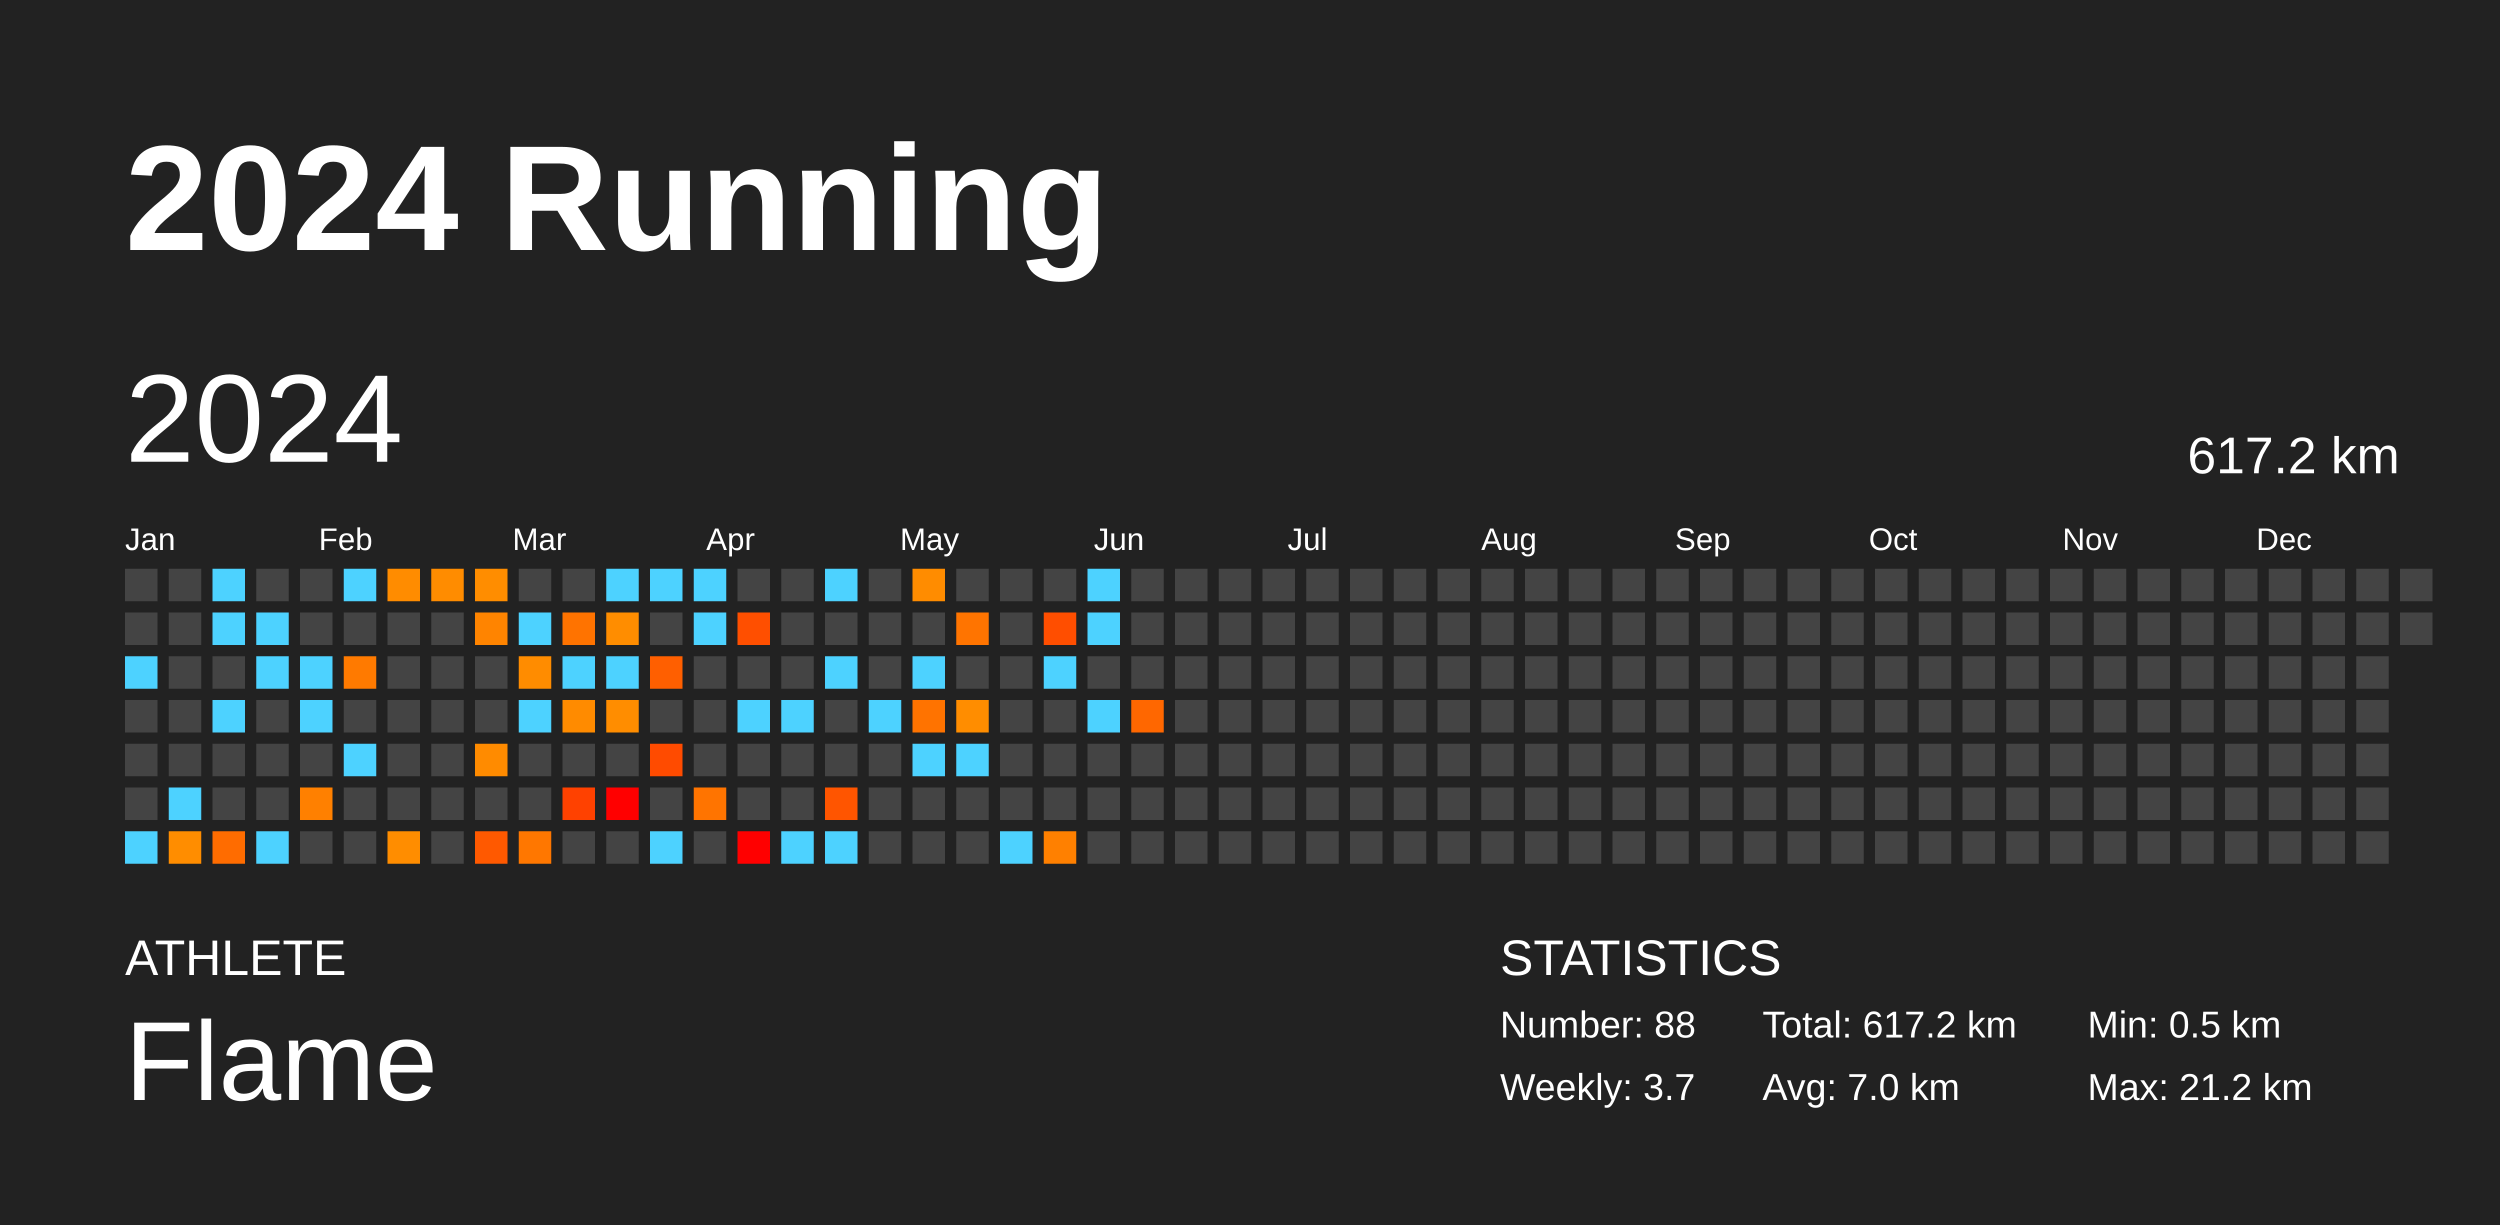
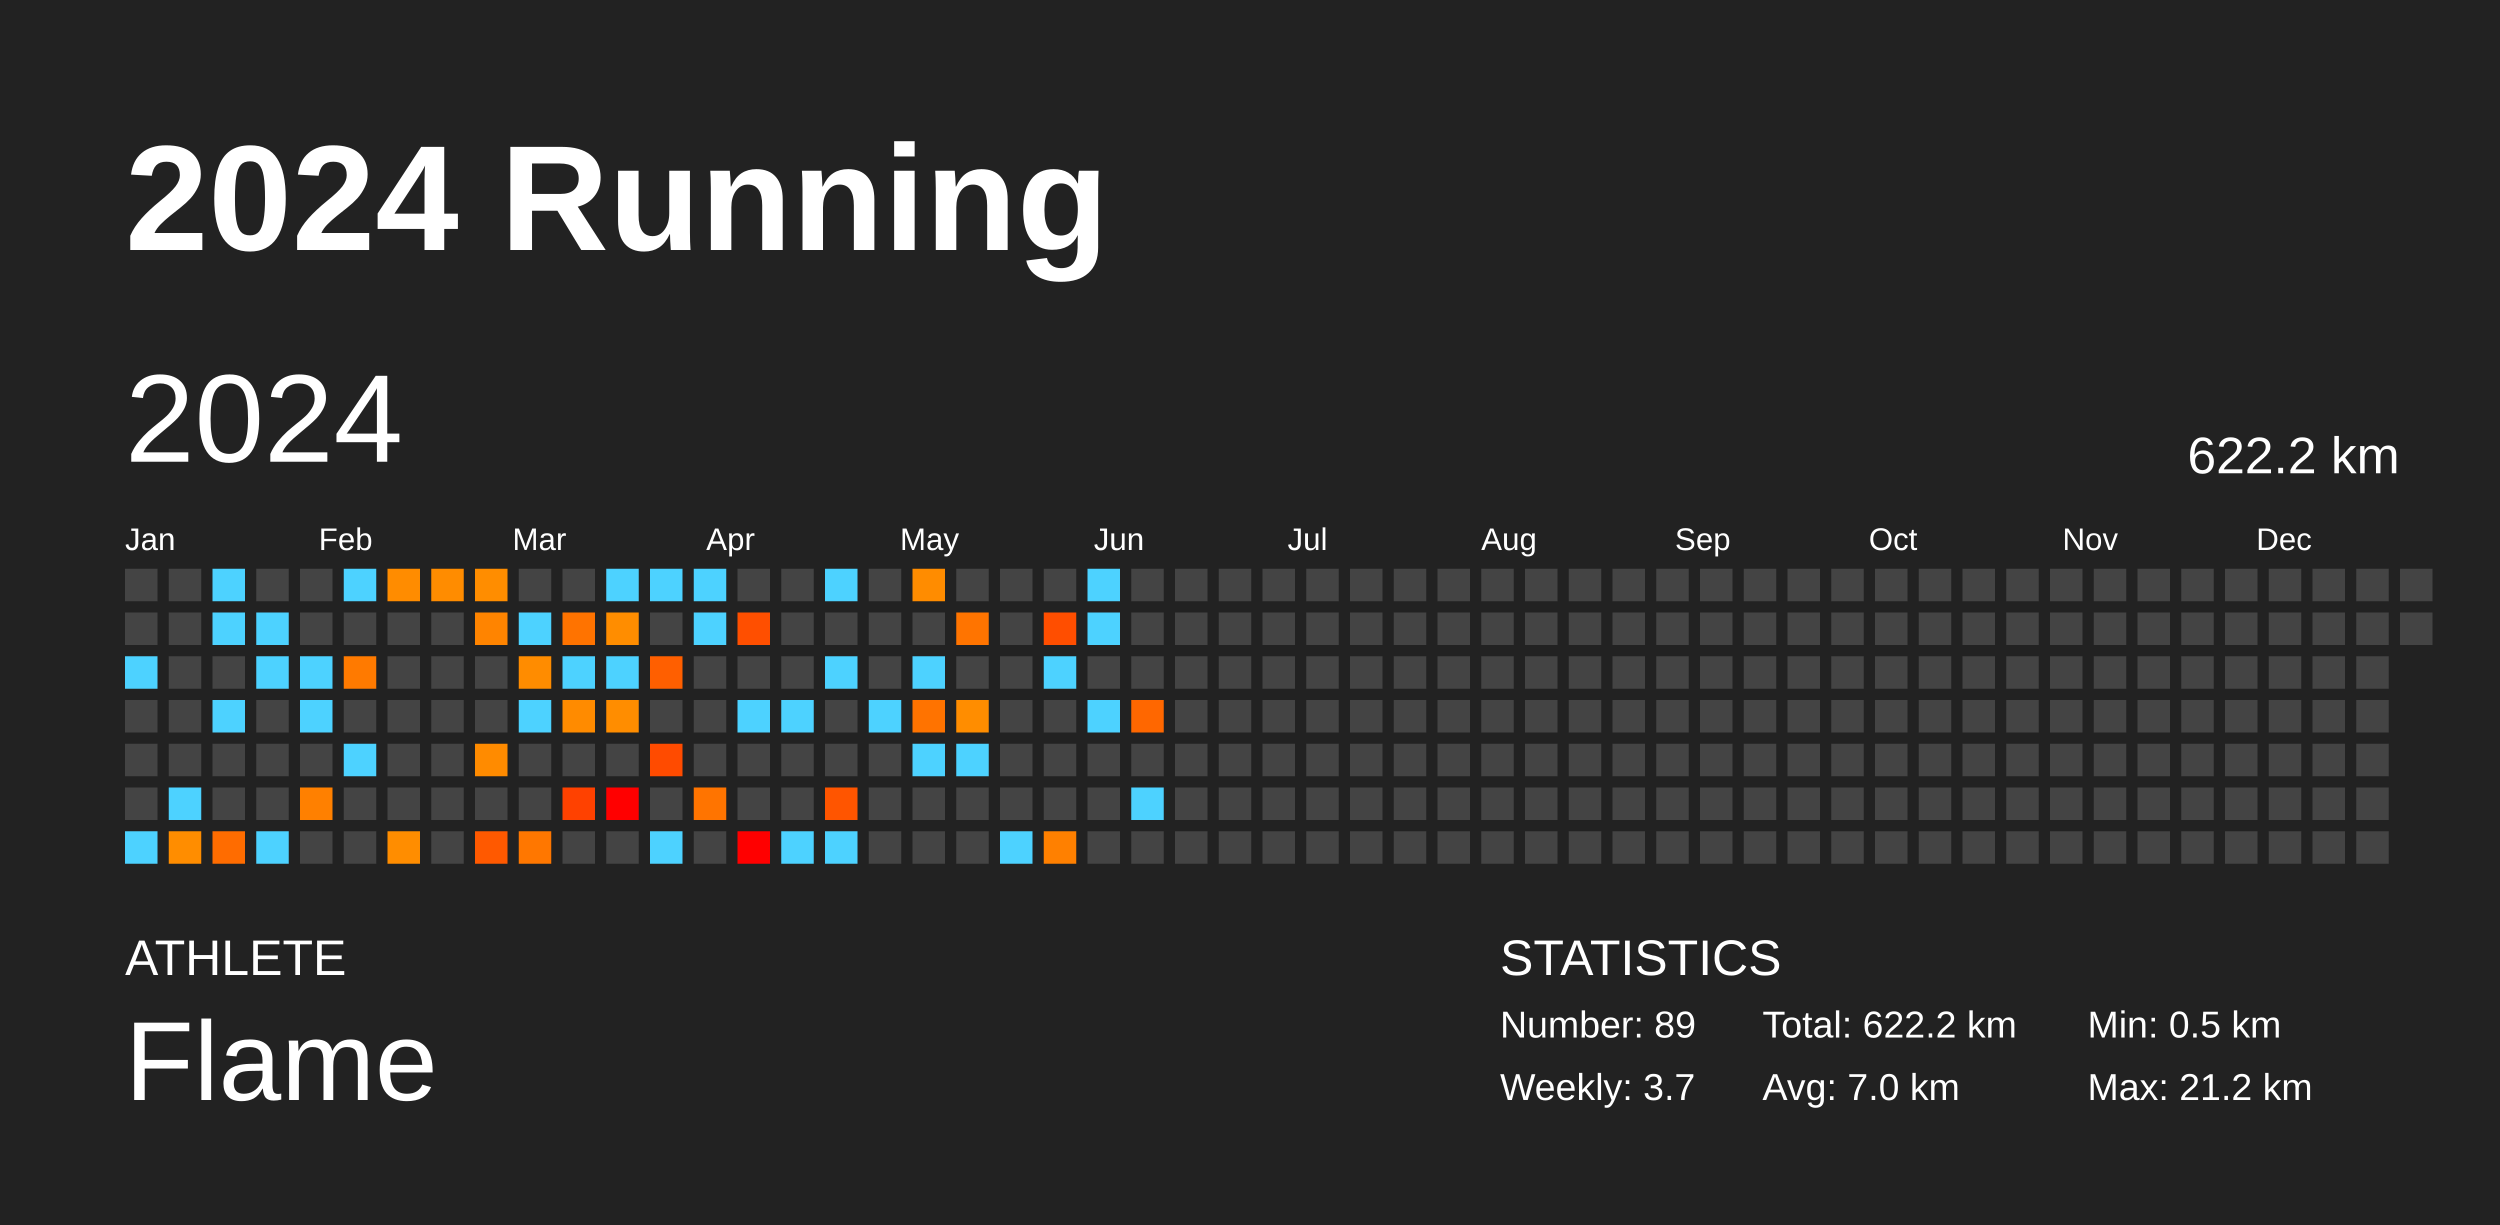
<svg xmlns="http://www.w3.org/2000/svg" baseProfile="full" height="98mm" version="1.1" viewBox="0,0,200,98" width="200mm">
  <defs />
  <rect fill="#222222" height="98" width="200" x="0" y="0" />
  <text fill="#FFFFFF" style="font-size:12px; font-family:Arial; font-weight:bold;" x="10" y="20">2024 Running</text>
  <text fill="#FFFFFF" style="font-size:4px; font-family:Arial" x="10" y="78">ATHLETE</text>
  <text fill="#FFFFFF" style="font-size:9px; font-family:Arial" x="10" y="88">Flame</text>
  <text fill="#FFFFFF" style="font-size:4px; font-family:Arial" x="120" y="78">STATISTICS</text>
-   <text fill="#FFFFFF" style="font-size:3px; font-family:Arial" x="120" y="83">Number: 88</text>
+   <text fill="#FFFFFF" style="font-size:3px; font-family:Arial" x="120" y="83">Number: 89</text>
  <text fill="#FFFFFF" style="font-size:3px; font-family:Arial" x="120" y="88">Weekly: 3.7</text>
-   <text fill="#FFFFFF" style="font-size:3px; font-family:Arial" x="141" y="83">Total: 617.2 km</text>
+   <text fill="#FFFFFF" style="font-size:3px; font-family:Arial" x="141" y="83">Total: 622.2 km</text>
  <text fill="#FFFFFF" style="font-size:3px; font-family:Arial" x="141" y="88">Avg: 7.0 km</text>
  <text fill="#FFFFFF" style="font-size:3px; font-family:Arial" x="167" y="83">Min: 0.5 km</text>
  <text fill="#FFFFFF" style="font-size:3px; font-family:Arial" x="167" y="88">Max: 21.2 km</text>
  <text dominant-baseline="hanging" fill="#FFFFFF" style="font-size:10.0px; font-family:Arial;" x="10" y="30">2024</text>
-   <text dominant-baseline="hanging" fill="#FFFFFF" style="font-size:4.125px; font-family:Arial;" x="175" y="35">617.2 km</text>
+   <text dominant-baseline="hanging" fill="#FFFFFF" style="font-size:4.125px; font-family:Arial;" x="175" y="35">622.2 km</text>
  <text fill="#FFFFFF" style="font-size:2.5px; font-family:Arial" x="10.0" y="44">Jan</text>
  <text fill="#FFFFFF" style="font-size:2.5px; font-family:Arial" x="25.5" y="44">Feb</text>
  <text fill="#FFFFFF" style="font-size:2.5px; font-family:Arial" x="41.0" y="44">Mar</text>
  <text fill="#FFFFFF" style="font-size:2.5px; font-family:Arial" x="56.5" y="44">Apr</text>
  <text fill="#FFFFFF" style="font-size:2.5px; font-family:Arial" x="72.0" y="44">May</text>
  <text fill="#FFFFFF" style="font-size:2.5px; font-family:Arial" x="87.5" y="44">Jun</text>
  <text fill="#FFFFFF" style="font-size:2.5px; font-family:Arial" x="103.0" y="44">Jul</text>
  <text fill="#FFFFFF" style="font-size:2.5px; font-family:Arial" x="118.5" y="44">Aug</text>
  <text fill="#FFFFFF" style="font-size:2.5px; font-family:Arial" x="134.0" y="44">Sep</text>
  <text fill="#FFFFFF" style="font-size:2.5px; font-family:Arial" x="149.5" y="44">Oct</text>
  <text fill="#FFFFFF" style="font-size:2.5px; font-family:Arial" x="165.0" y="44">Nov</text>
  <text fill="#FFFFFF" style="font-size:2.5px; font-family:Arial" x="180.5" y="44">Dec</text>
  <rect fill="#444444" height="2.6" width="2.6" x="10.0" y="45.5" />
  <rect fill="#444444" height="2.6" width="2.6" x="10.0" y="49.0" />
  <rect fill="#4dd2ff" height="2.6" width="2.6" x="10.0" y="52.5" />
  <rect fill="#444444" height="2.6" width="2.6" x="10.0" y="56.0" />
  <rect fill="#444444" height="2.6" width="2.6" x="10.0" y="59.5" />
  <rect fill="#444444" height="2.6" width="2.6" x="10.0" y="63.0" />
  <rect fill="#4dd2ff" height="2.6" width="2.6" x="10.0" y="66.5" />
  <rect fill="#444444" height="2.6" width="2.6" x="13.5" y="45.5" />
  <rect fill="#444444" height="2.6" width="2.6" x="13.5" y="49.0" />
  <rect fill="#444444" height="2.6" width="2.6" x="13.5" y="52.5" />
  <rect fill="#444444" height="2.6" width="2.6" x="13.5" y="56.0" />
  <rect fill="#444444" height="2.6" width="2.6" x="13.5" y="59.5" />
  <rect fill="#4dd2ff" height="2.6" width="2.6" x="13.5" y="63.0" />
  <rect fill="#ff8d00" height="2.6" width="2.6" x="13.5" y="66.5" />
  <rect fill="#4dd2ff" height="2.6" width="2.6" x="17.0" y="45.5" />
  <rect fill="#4dd2ff" height="2.6" width="2.6" x="17.0" y="49.0" />
  <rect fill="#444444" height="2.6" width="2.6" x="17.0" y="52.5" />
  <rect fill="#4dd2ff" height="2.6" width="2.6" x="17.0" y="56.0" />
  <rect fill="#444444" height="2.6" width="2.6" x="17.0" y="59.5" />
  <rect fill="#444444" height="2.6" width="2.6" x="17.0" y="63.0" />
  <rect fill="#ff6c00" height="2.6" width="2.6" x="17.0" y="66.5" />
  <rect fill="#444444" height="2.6" width="2.6" x="20.5" y="45.5" />
  <rect fill="#4dd2ff" height="2.6" width="2.6" x="20.5" y="49.0" />
  <rect fill="#4dd2ff" height="2.6" width="2.6" x="20.5" y="52.5" />
  <rect fill="#444444" height="2.6" width="2.6" x="20.5" y="56.0" />
  <rect fill="#444444" height="2.6" width="2.6" x="20.5" y="59.5" />
  <rect fill="#444444" height="2.6" width="2.6" x="20.5" y="63.0" />
  <rect fill="#4dd2ff" height="2.6" width="2.6" x="20.5" y="66.5" />
  <rect fill="#444444" height="2.6" width="2.6" x="24.0" y="45.5" />
  <rect fill="#444444" height="2.6" width="2.6" x="24.0" y="49.0" />
  <rect fill="#4dd2ff" height="2.6" width="2.6" x="24.0" y="52.5" />
  <rect fill="#4dd2ff" height="2.6" width="2.6" x="24.0" y="56.0" />
  <rect fill="#444444" height="2.6" width="2.6" x="24.0" y="59.5" />
  <rect fill="#ff8000" height="2.6" width="2.6" x="24.0" y="63.0" />
  <rect fill="#444444" height="2.6" width="2.6" x="24.0" y="66.5" />
  <rect fill="#4dd2ff" height="2.6" width="2.6" x="27.5" y="45.5" />
  <rect fill="#444444" height="2.6" width="2.6" x="27.5" y="49.0" />
  <rect fill="#ff7a00" height="2.6" width="2.6" x="27.5" y="52.5" />
  <rect fill="#444444" height="2.6" width="2.6" x="27.5" y="56.0" />
  <rect fill="#4dd2ff" height="2.6" width="2.6" x="27.5" y="59.5" />
  <rect fill="#444444" height="2.6" width="2.6" x="27.5" y="63.0" />
  <rect fill="#444444" height="2.6" width="2.6" x="27.5" y="66.5" />
  <rect fill="#ff8c00" height="2.6" width="2.6" x="31.0" y="45.5" />
  <rect fill="#444444" height="2.6" width="2.6" x="31.0" y="49.0" />
  <rect fill="#444444" height="2.6" width="2.6" x="31.0" y="52.5" />
  <rect fill="#444444" height="2.6" width="2.6" x="31.0" y="56.0" />
  <rect fill="#444444" height="2.6" width="2.6" x="31.0" y="59.5" />
  <rect fill="#444444" height="2.6" width="2.6" x="31.0" y="63.0" />
  <rect fill="#ff8d00" height="2.6" width="2.6" x="31.0" y="66.5" />
  <rect fill="#ff8c00" height="2.6" width="2.6" x="34.5" y="45.5" />
  <rect fill="#444444" height="2.6" width="2.6" x="34.5" y="49.0" />
  <rect fill="#444444" height="2.6" width="2.6" x="34.5" y="52.5" />
  <rect fill="#444444" height="2.6" width="2.6" x="34.5" y="56.0" />
  <rect fill="#444444" height="2.6" width="2.6" x="34.5" y="59.5" />
  <rect fill="#444444" height="2.6" width="2.6" x="34.5" y="63.0" />
  <rect fill="#444444" height="2.6" width="2.6" x="34.5" y="66.5" />
  <rect fill="#ff8d00" height="2.6" width="2.6" x="38.0" y="45.5" />
  <rect fill="#ff8400" height="2.6" width="2.6" x="38.0" y="49.0" />
  <rect fill="#444444" height="2.6" width="2.6" x="38.0" y="52.5" />
  <rect fill="#444444" height="2.6" width="2.6" x="38.0" y="56.0" />
  <rect fill="#ff8b00" height="2.6" width="2.6" x="38.0" y="59.5" />
  <rect fill="#444444" height="2.6" width="2.6" x="38.0" y="63.0" />
  <rect fill="#ff5900" height="2.6" width="2.6" x="38.0" y="66.5" />
  <rect fill="#444444" height="2.6" width="2.6" x="41.5" y="45.5" />
  <rect fill="#4dd2ff" height="2.6" width="2.6" x="41.5" y="49.0" />
  <rect fill="#ff8c00" height="2.6" width="2.6" x="41.5" y="52.5" />
  <rect fill="#4dd2ff" height="2.6" width="2.6" x="41.5" y="56.0" />
  <rect fill="#444444" height="2.6" width="2.6" x="41.5" y="59.5" />
  <rect fill="#444444" height="2.6" width="2.6" x="41.5" y="63.0" />
  <rect fill="#ff7700" height="2.6" width="2.6" x="41.5" y="66.5" />
  <rect fill="#444444" height="2.6" width="2.6" x="45.0" y="45.5" />
  <rect fill="#ff7300" height="2.6" width="2.6" x="45.0" y="49.0" />
  <rect fill="#4dd2ff" height="2.6" width="2.6" x="45.0" y="52.5" />
  <rect fill="#ff8b00" height="2.6" width="2.6" x="45.0" y="56.0" />
  <rect fill="#444444" height="2.6" width="2.6" x="45.0" y="59.5" />
  <rect fill="#ff4100" height="2.6" width="2.6" x="45.0" y="63.0" />
  <rect fill="#444444" height="2.6" width="2.6" x="45.0" y="66.5" />
  <rect fill="#4dd2ff" height="2.6" width="2.6" x="48.5" y="45.5" />
  <rect fill="#ff8d00" height="2.6" width="2.6" x="48.5" y="49.0" />
  <rect fill="#4dd2ff" height="2.6" width="2.6" x="48.5" y="52.5" />
  <rect fill="#ff8d00" height="2.6" width="2.6" x="48.5" y="56.0" />
  <rect fill="#444444" height="2.6" width="2.6" x="48.5" y="59.5" />
  <rect fill="red" height="2.6" width="2.6" x="48.5" y="63.0" />
  <rect fill="#444444" height="2.6" width="2.6" x="48.5" y="66.5" />
  <rect fill="#4dd2ff" height="2.6" width="2.6" x="52.0" y="45.5" />
  <rect fill="#444444" height="2.6" width="2.6" x="52.0" y="49.0" />
  <rect fill="#ff5f00" height="2.6" width="2.6" x="52.0" y="52.5" />
  <rect fill="#444444" height="2.6" width="2.6" x="52.0" y="56.0" />
  <rect fill="#ff4b00" height="2.6" width="2.6" x="52.0" y="59.5" />
  <rect fill="#444444" height="2.6" width="2.6" x="52.0" y="63.0" />
  <rect fill="#4dd2ff" height="2.6" width="2.6" x="52.0" y="66.5" />
  <rect fill="#4dd2ff" height="2.6" width="2.6" x="55.5" y="45.5" />
  <rect fill="#4dd2ff" height="2.6" width="2.6" x="55.5" y="49.0" />
  <rect fill="#444444" height="2.6" width="2.6" x="55.5" y="52.5" />
  <rect fill="#444444" height="2.6" width="2.6" x="55.5" y="56.0" />
  <rect fill="#444444" height="2.6" width="2.6" x="55.5" y="59.5" />
  <rect fill="#ff7400" height="2.6" width="2.6" x="55.5" y="63.0" />
  <rect fill="#444444" height="2.6" width="2.6" x="55.5" y="66.5" />
  <rect fill="#444444" height="2.6" width="2.6" x="59.0" y="45.5" />
  <rect fill="#ff4f00" height="2.6" width="2.6" x="59.0" y="49.0" />
  <rect fill="#444444" height="2.6" width="2.6" x="59.0" y="52.5" />
  <rect fill="#4dd2ff" height="2.6" width="2.6" x="59.0" y="56.0" />
  <rect fill="#444444" height="2.6" width="2.6" x="59.0" y="59.5" />
  <rect fill="#444444" height="2.6" width="2.6" x="59.0" y="63.0" />
  <rect fill="red" height="2.6" width="2.6" x="59.0" y="66.5" />
  <rect fill="#444444" height="2.6" width="2.6" x="62.5" y="45.5" />
  <rect fill="#444444" height="2.6" width="2.6" x="62.5" y="49.0" />
  <rect fill="#444444" height="2.6" width="2.6" x="62.5" y="52.5" />
  <rect fill="#4dd2ff" height="2.6" width="2.6" x="62.5" y="56.0" />
  <rect fill="#444444" height="2.6" width="2.6" x="62.5" y="59.5" />
  <rect fill="#444444" height="2.6" width="2.6" x="62.5" y="63.0" />
  <rect fill="#4dd2ff" height="2.6" width="2.6" x="62.5" y="66.5" />
  <rect fill="#4dd2ff" height="2.6" width="2.6" x="66.0" y="45.5" />
  <rect fill="#444444" height="2.6" width="2.6" x="66.0" y="49.0" />
  <rect fill="#4dd2ff" height="2.6" width="2.6" x="66.0" y="52.5" />
  <rect fill="#444444" height="2.6" width="2.6" x="66.0" y="56.0" />
  <rect fill="#444444" height="2.6" width="2.6" x="66.0" y="59.5" />
  <rect fill="#ff5500" height="2.6" width="2.6" x="66.0" y="63.0" />
  <rect fill="#4dd2ff" height="2.6" width="2.6" x="66.0" y="66.5" />
  <rect fill="#444444" height="2.6" width="2.6" x="69.5" y="45.5" />
  <rect fill="#444444" height="2.6" width="2.6" x="69.5" y="49.0" />
  <rect fill="#444444" height="2.6" width="2.6" x="69.5" y="52.5" />
  <rect fill="#4dd2ff" height="2.6" width="2.6" x="69.5" y="56.0" />
  <rect fill="#444444" height="2.6" width="2.6" x="69.5" y="59.5" />
  <rect fill="#444444" height="2.6" width="2.6" x="69.5" y="63.0" />
  <rect fill="#444444" height="2.6" width="2.6" x="69.5" y="66.5" />
  <rect fill="#ff8c00" height="2.6" width="2.6" x="73.0" y="45.5" />
  <rect fill="#444444" height="2.6" width="2.6" x="73.0" y="49.0" />
  <rect fill="#4dd2ff" height="2.6" width="2.6" x="73.0" y="52.5" />
  <rect fill="#ff7300" height="2.6" width="2.6" x="73.0" y="56.0" />
  <rect fill="#4dd2ff" height="2.6" width="2.6" x="73.0" y="59.5" />
  <rect fill="#444444" height="2.6" width="2.6" x="73.0" y="63.0" />
  <rect fill="#444444" height="2.6" width="2.6" x="73.0" y="66.5" />
  <rect fill="#444444" height="2.6" width="2.6" x="76.5" y="45.5" />
  <rect fill="#ff7400" height="2.6" width="2.6" x="76.5" y="49.0" />
  <rect fill="#444444" height="2.6" width="2.6" x="76.5" y="52.5" />
  <rect fill="#ff8d00" height="2.6" width="2.6" x="76.5" y="56.0" />
  <rect fill="#4dd2ff" height="2.6" width="2.6" x="76.5" y="59.5" />
  <rect fill="#444444" height="2.6" width="2.6" x="76.5" y="63.0" />
  <rect fill="#444444" height="2.6" width="2.6" x="76.5" y="66.5" />
  <rect fill="#444444" height="2.6" width="2.6" x="80.0" y="45.5" />
  <rect fill="#444444" height="2.6" width="2.6" x="80.0" y="49.0" />
  <rect fill="#444444" height="2.6" width="2.6" x="80.0" y="52.5" />
  <rect fill="#444444" height="2.6" width="2.6" x="80.0" y="56.0" />
  <rect fill="#444444" height="2.6" width="2.6" x="80.0" y="59.5" />
  <rect fill="#444444" height="2.6" width="2.6" x="80.0" y="63.0" />
  <rect fill="#4dd2ff" height="2.6" width="2.6" x="80.0" y="66.5" />
  <rect fill="#444444" height="2.6" width="2.6" x="83.5" y="45.5" />
  <rect fill="#ff4e00" height="2.6" width="2.6" x="83.5" y="49.0" />
  <rect fill="#4dd2ff" height="2.6" width="2.6" x="83.5" y="52.5" />
  <rect fill="#444444" height="2.6" width="2.6" x="83.5" y="56.0" />
  <rect fill="#444444" height="2.6" width="2.6" x="83.5" y="59.5" />
  <rect fill="#444444" height="2.6" width="2.6" x="83.5" y="63.0" />
  <rect fill="#ff8000" height="2.6" width="2.6" x="83.5" y="66.5" />
  <rect fill="#4dd2ff" height="2.6" width="2.6" x="87.0" y="45.5" />
  <rect fill="#4dd2ff" height="2.6" width="2.6" x="87.0" y="49.0" />
  <rect fill="#444444" height="2.6" width="2.6" x="87.0" y="52.5" />
  <rect fill="#4dd2ff" height="2.6" width="2.6" x="87.0" y="56.0" />
  <rect fill="#444444" height="2.6" width="2.6" x="87.0" y="59.5" />
  <rect fill="#444444" height="2.6" width="2.6" x="87.0" y="63.0" />
  <rect fill="#444444" height="2.6" width="2.6" x="87.0" y="66.5" />
  <rect fill="#444444" height="2.6" width="2.6" x="90.5" y="45.5" />
  <rect fill="#444444" height="2.6" width="2.6" x="90.5" y="49.0" />
  <rect fill="#444444" height="2.6" width="2.6" x="90.5" y="52.5" />
  <rect fill="#ff6700" height="2.6" width="2.6" x="90.5" y="56.0" />
  <rect fill="#444444" height="2.6" width="2.6" x="90.5" y="59.5" />
-   <rect fill="#444444" height="2.6" width="2.6" x="90.5" y="63.0" />
+   <rect fill="#4dd2ff" height="2.6" width="2.6" x="90.5" y="63.0" />
  <rect fill="#444444" height="2.6" width="2.6" x="90.5" y="66.5" />
  <rect fill="#444444" height="2.6" width="2.6" x="94.0" y="45.5" />
  <rect fill="#444444" height="2.6" width="2.6" x="94.0" y="49.0" />
  <rect fill="#444444" height="2.6" width="2.6" x="94.0" y="52.5" />
  <rect fill="#444444" height="2.6" width="2.6" x="94.0" y="56.0" />
  <rect fill="#444444" height="2.6" width="2.6" x="94.0" y="59.5" />
  <rect fill="#444444" height="2.6" width="2.6" x="94.0" y="63.0" />
  <rect fill="#444444" height="2.6" width="2.6" x="94.0" y="66.5" />
  <rect fill="#444444" height="2.6" width="2.6" x="97.5" y="45.5" />
  <rect fill="#444444" height="2.6" width="2.6" x="97.5" y="49.0" />
  <rect fill="#444444" height="2.6" width="2.6" x="97.5" y="52.5" />
  <rect fill="#444444" height="2.6" width="2.6" x="97.5" y="56.0" />
  <rect fill="#444444" height="2.6" width="2.6" x="97.5" y="59.5" />
  <rect fill="#444444" height="2.6" width="2.6" x="97.5" y="63.0" />
  <rect fill="#444444" height="2.6" width="2.6" x="97.5" y="66.5" />
  <rect fill="#444444" height="2.6" width="2.6" x="101.0" y="45.5" />
  <rect fill="#444444" height="2.6" width="2.6" x="101.0" y="49.0" />
  <rect fill="#444444" height="2.6" width="2.6" x="101.0" y="52.5" />
  <rect fill="#444444" height="2.6" width="2.6" x="101.0" y="56.0" />
  <rect fill="#444444" height="2.6" width="2.6" x="101.0" y="59.5" />
  <rect fill="#444444" height="2.6" width="2.6" x="101.0" y="63.0" />
  <rect fill="#444444" height="2.6" width="2.6" x="101.0" y="66.5" />
  <rect fill="#444444" height="2.6" width="2.6" x="104.5" y="45.5" />
  <rect fill="#444444" height="2.6" width="2.6" x="104.5" y="49.0" />
  <rect fill="#444444" height="2.6" width="2.6" x="104.5" y="52.5" />
  <rect fill="#444444" height="2.6" width="2.6" x="104.5" y="56.0" />
  <rect fill="#444444" height="2.6" width="2.6" x="104.5" y="59.5" />
  <rect fill="#444444" height="2.6" width="2.6" x="104.5" y="63.0" />
  <rect fill="#444444" height="2.6" width="2.6" x="104.5" y="66.5" />
  <rect fill="#444444" height="2.6" width="2.6" x="108.0" y="45.5" />
  <rect fill="#444444" height="2.6" width="2.6" x="108.0" y="49.0" />
  <rect fill="#444444" height="2.6" width="2.6" x="108.0" y="52.5" />
  <rect fill="#444444" height="2.6" width="2.6" x="108.0" y="56.0" />
  <rect fill="#444444" height="2.6" width="2.6" x="108.0" y="59.5" />
  <rect fill="#444444" height="2.6" width="2.6" x="108.0" y="63.0" />
  <rect fill="#444444" height="2.6" width="2.6" x="108.0" y="66.5" />
  <rect fill="#444444" height="2.6" width="2.6" x="111.5" y="45.5" />
  <rect fill="#444444" height="2.6" width="2.6" x="111.5" y="49.0" />
  <rect fill="#444444" height="2.6" width="2.6" x="111.5" y="52.5" />
  <rect fill="#444444" height="2.6" width="2.6" x="111.5" y="56.0" />
  <rect fill="#444444" height="2.6" width="2.6" x="111.5" y="59.5" />
  <rect fill="#444444" height="2.6" width="2.6" x="111.5" y="63.0" />
  <rect fill="#444444" height="2.6" width="2.6" x="111.5" y="66.5" />
  <rect fill="#444444" height="2.6" width="2.6" x="115.0" y="45.5" />
  <rect fill="#444444" height="2.6" width="2.6" x="115.0" y="49.0" />
  <rect fill="#444444" height="2.6" width="2.6" x="115.0" y="52.5" />
  <rect fill="#444444" height="2.6" width="2.6" x="115.0" y="56.0" />
  <rect fill="#444444" height="2.6" width="2.6" x="115.0" y="59.5" />
  <rect fill="#444444" height="2.6" width="2.6" x="115.0" y="63.0" />
  <rect fill="#444444" height="2.6" width="2.6" x="115.0" y="66.5" />
  <rect fill="#444444" height="2.6" width="2.6" x="118.5" y="45.5" />
  <rect fill="#444444" height="2.6" width="2.6" x="118.5" y="49.0" />
  <rect fill="#444444" height="2.6" width="2.6" x="118.5" y="52.5" />
  <rect fill="#444444" height="2.6" width="2.6" x="118.5" y="56.0" />
  <rect fill="#444444" height="2.6" width="2.6" x="118.5" y="59.5" />
  <rect fill="#444444" height="2.6" width="2.6" x="118.5" y="63.0" />
  <rect fill="#444444" height="2.6" width="2.6" x="118.5" y="66.5" />
  <rect fill="#444444" height="2.6" width="2.6" x="122.0" y="45.5" />
  <rect fill="#444444" height="2.6" width="2.6" x="122.0" y="49.0" />
  <rect fill="#444444" height="2.6" width="2.6" x="122.0" y="52.5" />
  <rect fill="#444444" height="2.6" width="2.6" x="122.0" y="56.0" />
  <rect fill="#444444" height="2.6" width="2.6" x="122.0" y="59.5" />
  <rect fill="#444444" height="2.6" width="2.6" x="122.0" y="63.0" />
  <rect fill="#444444" height="2.6" width="2.6" x="122.0" y="66.5" />
  <rect fill="#444444" height="2.6" width="2.6" x="125.5" y="45.5" />
  <rect fill="#444444" height="2.6" width="2.6" x="125.5" y="49.0" />
  <rect fill="#444444" height="2.6" width="2.6" x="125.5" y="52.5" />
  <rect fill="#444444" height="2.6" width="2.6" x="125.5" y="56.0" />
  <rect fill="#444444" height="2.6" width="2.6" x="125.5" y="59.5" />
  <rect fill="#444444" height="2.6" width="2.6" x="125.5" y="63.0" />
  <rect fill="#444444" height="2.6" width="2.6" x="125.5" y="66.5" />
  <rect fill="#444444" height="2.6" width="2.6" x="129.0" y="45.5" />
  <rect fill="#444444" height="2.6" width="2.6" x="129.0" y="49.0" />
  <rect fill="#444444" height="2.6" width="2.6" x="129.0" y="52.5" />
  <rect fill="#444444" height="2.6" width="2.6" x="129.0" y="56.0" />
  <rect fill="#444444" height="2.6" width="2.6" x="129.0" y="59.5" />
  <rect fill="#444444" height="2.6" width="2.6" x="129.0" y="63.0" />
  <rect fill="#444444" height="2.6" width="2.6" x="129.0" y="66.5" />
  <rect fill="#444444" height="2.6" width="2.6" x="132.5" y="45.5" />
  <rect fill="#444444" height="2.6" width="2.6" x="132.5" y="49.0" />
  <rect fill="#444444" height="2.6" width="2.6" x="132.5" y="52.5" />
  <rect fill="#444444" height="2.6" width="2.6" x="132.5" y="56.0" />
  <rect fill="#444444" height="2.6" width="2.6" x="132.5" y="59.5" />
  <rect fill="#444444" height="2.6" width="2.6" x="132.5" y="63.0" />
  <rect fill="#444444" height="2.6" width="2.6" x="132.5" y="66.5" />
  <rect fill="#444444" height="2.6" width="2.6" x="136.0" y="45.5" />
  <rect fill="#444444" height="2.6" width="2.6" x="136.0" y="49.0" />
  <rect fill="#444444" height="2.6" width="2.6" x="136.0" y="52.5" />
  <rect fill="#444444" height="2.6" width="2.6" x="136.0" y="56.0" />
  <rect fill="#444444" height="2.6" width="2.6" x="136.0" y="59.5" />
  <rect fill="#444444" height="2.6" width="2.6" x="136.0" y="63.0" />
  <rect fill="#444444" height="2.6" width="2.6" x="136.0" y="66.5" />
  <rect fill="#444444" height="2.6" width="2.6" x="139.5" y="45.5" />
  <rect fill="#444444" height="2.6" width="2.6" x="139.5" y="49.0" />
  <rect fill="#444444" height="2.6" width="2.6" x="139.5" y="52.5" />
  <rect fill="#444444" height="2.6" width="2.6" x="139.5" y="56.0" />
  <rect fill="#444444" height="2.6" width="2.6" x="139.5" y="59.5" />
  <rect fill="#444444" height="2.6" width="2.6" x="139.5" y="63.0" />
  <rect fill="#444444" height="2.6" width="2.6" x="139.5" y="66.5" />
  <rect fill="#444444" height="2.6" width="2.6" x="143.0" y="45.5" />
  <rect fill="#444444" height="2.6" width="2.6" x="143.0" y="49.0" />
  <rect fill="#444444" height="2.6" width="2.6" x="143.0" y="52.5" />
  <rect fill="#444444" height="2.6" width="2.6" x="143.0" y="56.0" />
  <rect fill="#444444" height="2.6" width="2.6" x="143.0" y="59.5" />
  <rect fill="#444444" height="2.6" width="2.6" x="143.0" y="63.0" />
  <rect fill="#444444" height="2.6" width="2.6" x="143.0" y="66.5" />
  <rect fill="#444444" height="2.6" width="2.6" x="146.5" y="45.5" />
  <rect fill="#444444" height="2.6" width="2.6" x="146.5" y="49.0" />
  <rect fill="#444444" height="2.6" width="2.6" x="146.5" y="52.5" />
  <rect fill="#444444" height="2.6" width="2.6" x="146.5" y="56.0" />
  <rect fill="#444444" height="2.6" width="2.6" x="146.5" y="59.5" />
  <rect fill="#444444" height="2.6" width="2.6" x="146.5" y="63.0" />
  <rect fill="#444444" height="2.6" width="2.6" x="146.5" y="66.5" />
  <rect fill="#444444" height="2.6" width="2.6" x="150.0" y="45.5" />
  <rect fill="#444444" height="2.6" width="2.6" x="150.0" y="49.0" />
  <rect fill="#444444" height="2.6" width="2.6" x="150.0" y="52.5" />
  <rect fill="#444444" height="2.6" width="2.6" x="150.0" y="56.0" />
  <rect fill="#444444" height="2.6" width="2.6" x="150.0" y="59.5" />
  <rect fill="#444444" height="2.6" width="2.6" x="150.0" y="63.0" />
  <rect fill="#444444" height="2.6" width="2.6" x="150.0" y="66.5" />
  <rect fill="#444444" height="2.6" width="2.6" x="153.5" y="45.5" />
  <rect fill="#444444" height="2.6" width="2.6" x="153.5" y="49.0" />
  <rect fill="#444444" height="2.6" width="2.6" x="153.5" y="52.5" />
  <rect fill="#444444" height="2.6" width="2.6" x="153.5" y="56.0" />
  <rect fill="#444444" height="2.6" width="2.6" x="153.5" y="59.5" />
  <rect fill="#444444" height="2.6" width="2.6" x="153.5" y="63.0" />
  <rect fill="#444444" height="2.6" width="2.6" x="153.5" y="66.5" />
  <rect fill="#444444" height="2.6" width="2.6" x="157.0" y="45.5" />
  <rect fill="#444444" height="2.6" width="2.6" x="157.0" y="49.0" />
  <rect fill="#444444" height="2.6" width="2.6" x="157.0" y="52.5" />
  <rect fill="#444444" height="2.6" width="2.6" x="157.0" y="56.0" />
  <rect fill="#444444" height="2.6" width="2.6" x="157.0" y="59.5" />
  <rect fill="#444444" height="2.6" width="2.6" x="157.0" y="63.0" />
  <rect fill="#444444" height="2.6" width="2.6" x="157.0" y="66.5" />
  <rect fill="#444444" height="2.6" width="2.6" x="160.5" y="45.5" />
  <rect fill="#444444" height="2.6" width="2.6" x="160.5" y="49.0" />
  <rect fill="#444444" height="2.6" width="2.6" x="160.5" y="52.5" />
  <rect fill="#444444" height="2.6" width="2.6" x="160.5" y="56.0" />
  <rect fill="#444444" height="2.6" width="2.6" x="160.5" y="59.5" />
  <rect fill="#444444" height="2.6" width="2.6" x="160.5" y="63.0" />
  <rect fill="#444444" height="2.6" width="2.6" x="160.5" y="66.5" />
  <rect fill="#444444" height="2.6" width="2.6" x="164.0" y="45.5" />
  <rect fill="#444444" height="2.6" width="2.6" x="164.0" y="49.0" />
  <rect fill="#444444" height="2.6" width="2.6" x="164.0" y="52.5" />
  <rect fill="#444444" height="2.6" width="2.6" x="164.0" y="56.0" />
  <rect fill="#444444" height="2.6" width="2.6" x="164.0" y="59.5" />
  <rect fill="#444444" height="2.6" width="2.6" x="164.0" y="63.0" />
  <rect fill="#444444" height="2.6" width="2.6" x="164.0" y="66.5" />
  <rect fill="#444444" height="2.6" width="2.6" x="167.5" y="45.5" />
  <rect fill="#444444" height="2.6" width="2.6" x="167.5" y="49.0" />
  <rect fill="#444444" height="2.6" width="2.6" x="167.5" y="52.5" />
  <rect fill="#444444" height="2.6" width="2.6" x="167.5" y="56.0" />
  <rect fill="#444444" height="2.6" width="2.6" x="167.5" y="59.5" />
  <rect fill="#444444" height="2.6" width="2.6" x="167.5" y="63.0" />
  <rect fill="#444444" height="2.6" width="2.6" x="167.5" y="66.5" />
  <rect fill="#444444" height="2.6" width="2.6" x="171.0" y="45.5" />
  <rect fill="#444444" height="2.6" width="2.6" x="171.0" y="49.0" />
  <rect fill="#444444" height="2.6" width="2.6" x="171.0" y="52.5" />
  <rect fill="#444444" height="2.6" width="2.6" x="171.0" y="56.0" />
  <rect fill="#444444" height="2.6" width="2.6" x="171.0" y="59.5" />
  <rect fill="#444444" height="2.6" width="2.6" x="171.0" y="63.0" />
  <rect fill="#444444" height="2.6" width="2.6" x="171.0" y="66.5" />
  <rect fill="#444444" height="2.6" width="2.6" x="174.5" y="45.5" />
  <rect fill="#444444" height="2.6" width="2.6" x="174.5" y="49.0" />
  <rect fill="#444444" height="2.6" width="2.6" x="174.5" y="52.5" />
  <rect fill="#444444" height="2.6" width="2.6" x="174.5" y="56.0" />
  <rect fill="#444444" height="2.6" width="2.6" x="174.5" y="59.5" />
  <rect fill="#444444" height="2.6" width="2.6" x="174.5" y="63.0" />
  <rect fill="#444444" height="2.6" width="2.6" x="174.5" y="66.5" />
  <rect fill="#444444" height="2.6" width="2.6" x="178.0" y="45.5" />
  <rect fill="#444444" height="2.6" width="2.6" x="178.0" y="49.0" />
  <rect fill="#444444" height="2.6" width="2.6" x="178.0" y="52.5" />
  <rect fill="#444444" height="2.6" width="2.6" x="178.0" y="56.0" />
  <rect fill="#444444" height="2.6" width="2.6" x="178.0" y="59.5" />
  <rect fill="#444444" height="2.6" width="2.6" x="178.0" y="63.0" />
  <rect fill="#444444" height="2.6" width="2.6" x="178.0" y="66.5" />
  <rect fill="#444444" height="2.6" width="2.6" x="181.5" y="45.5" />
  <rect fill="#444444" height="2.6" width="2.6" x="181.5" y="49.0" />
  <rect fill="#444444" height="2.6" width="2.6" x="181.5" y="52.5" />
  <rect fill="#444444" height="2.6" width="2.6" x="181.5" y="56.0" />
  <rect fill="#444444" height="2.6" width="2.6" x="181.5" y="59.5" />
  <rect fill="#444444" height="2.6" width="2.6" x="181.5" y="63.0" />
  <rect fill="#444444" height="2.6" width="2.6" x="181.5" y="66.5" />
  <rect fill="#444444" height="2.6" width="2.6" x="185.0" y="45.5" />
  <rect fill="#444444" height="2.6" width="2.6" x="185.0" y="49.0" />
  <rect fill="#444444" height="2.6" width="2.6" x="185.0" y="52.5" />
  <rect fill="#444444" height="2.6" width="2.6" x="185.0" y="56.0" />
  <rect fill="#444444" height="2.6" width="2.6" x="185.0" y="59.5" />
  <rect fill="#444444" height="2.6" width="2.6" x="185.0" y="63.0" />
  <rect fill="#444444" height="2.6" width="2.6" x="185.0" y="66.5" />
  <rect fill="#444444" height="2.6" width="2.6" x="188.5" y="45.5" />
  <rect fill="#444444" height="2.6" width="2.6" x="188.5" y="49.0" />
  <rect fill="#444444" height="2.6" width="2.6" x="188.5" y="52.5" />
  <rect fill="#444444" height="2.6" width="2.6" x="188.5" y="56.0" />
  <rect fill="#444444" height="2.6" width="2.6" x="188.5" y="59.5" />
  <rect fill="#444444" height="2.6" width="2.6" x="188.5" y="63.0" />
  <rect fill="#444444" height="2.6" width="2.6" x="188.5" y="66.5" />
  <rect fill="#444444" height="2.6" width="2.6" x="192.0" y="45.5" />
  <rect fill="#444444" height="2.6" width="2.6" x="192.0" y="49.0" />
</svg>
